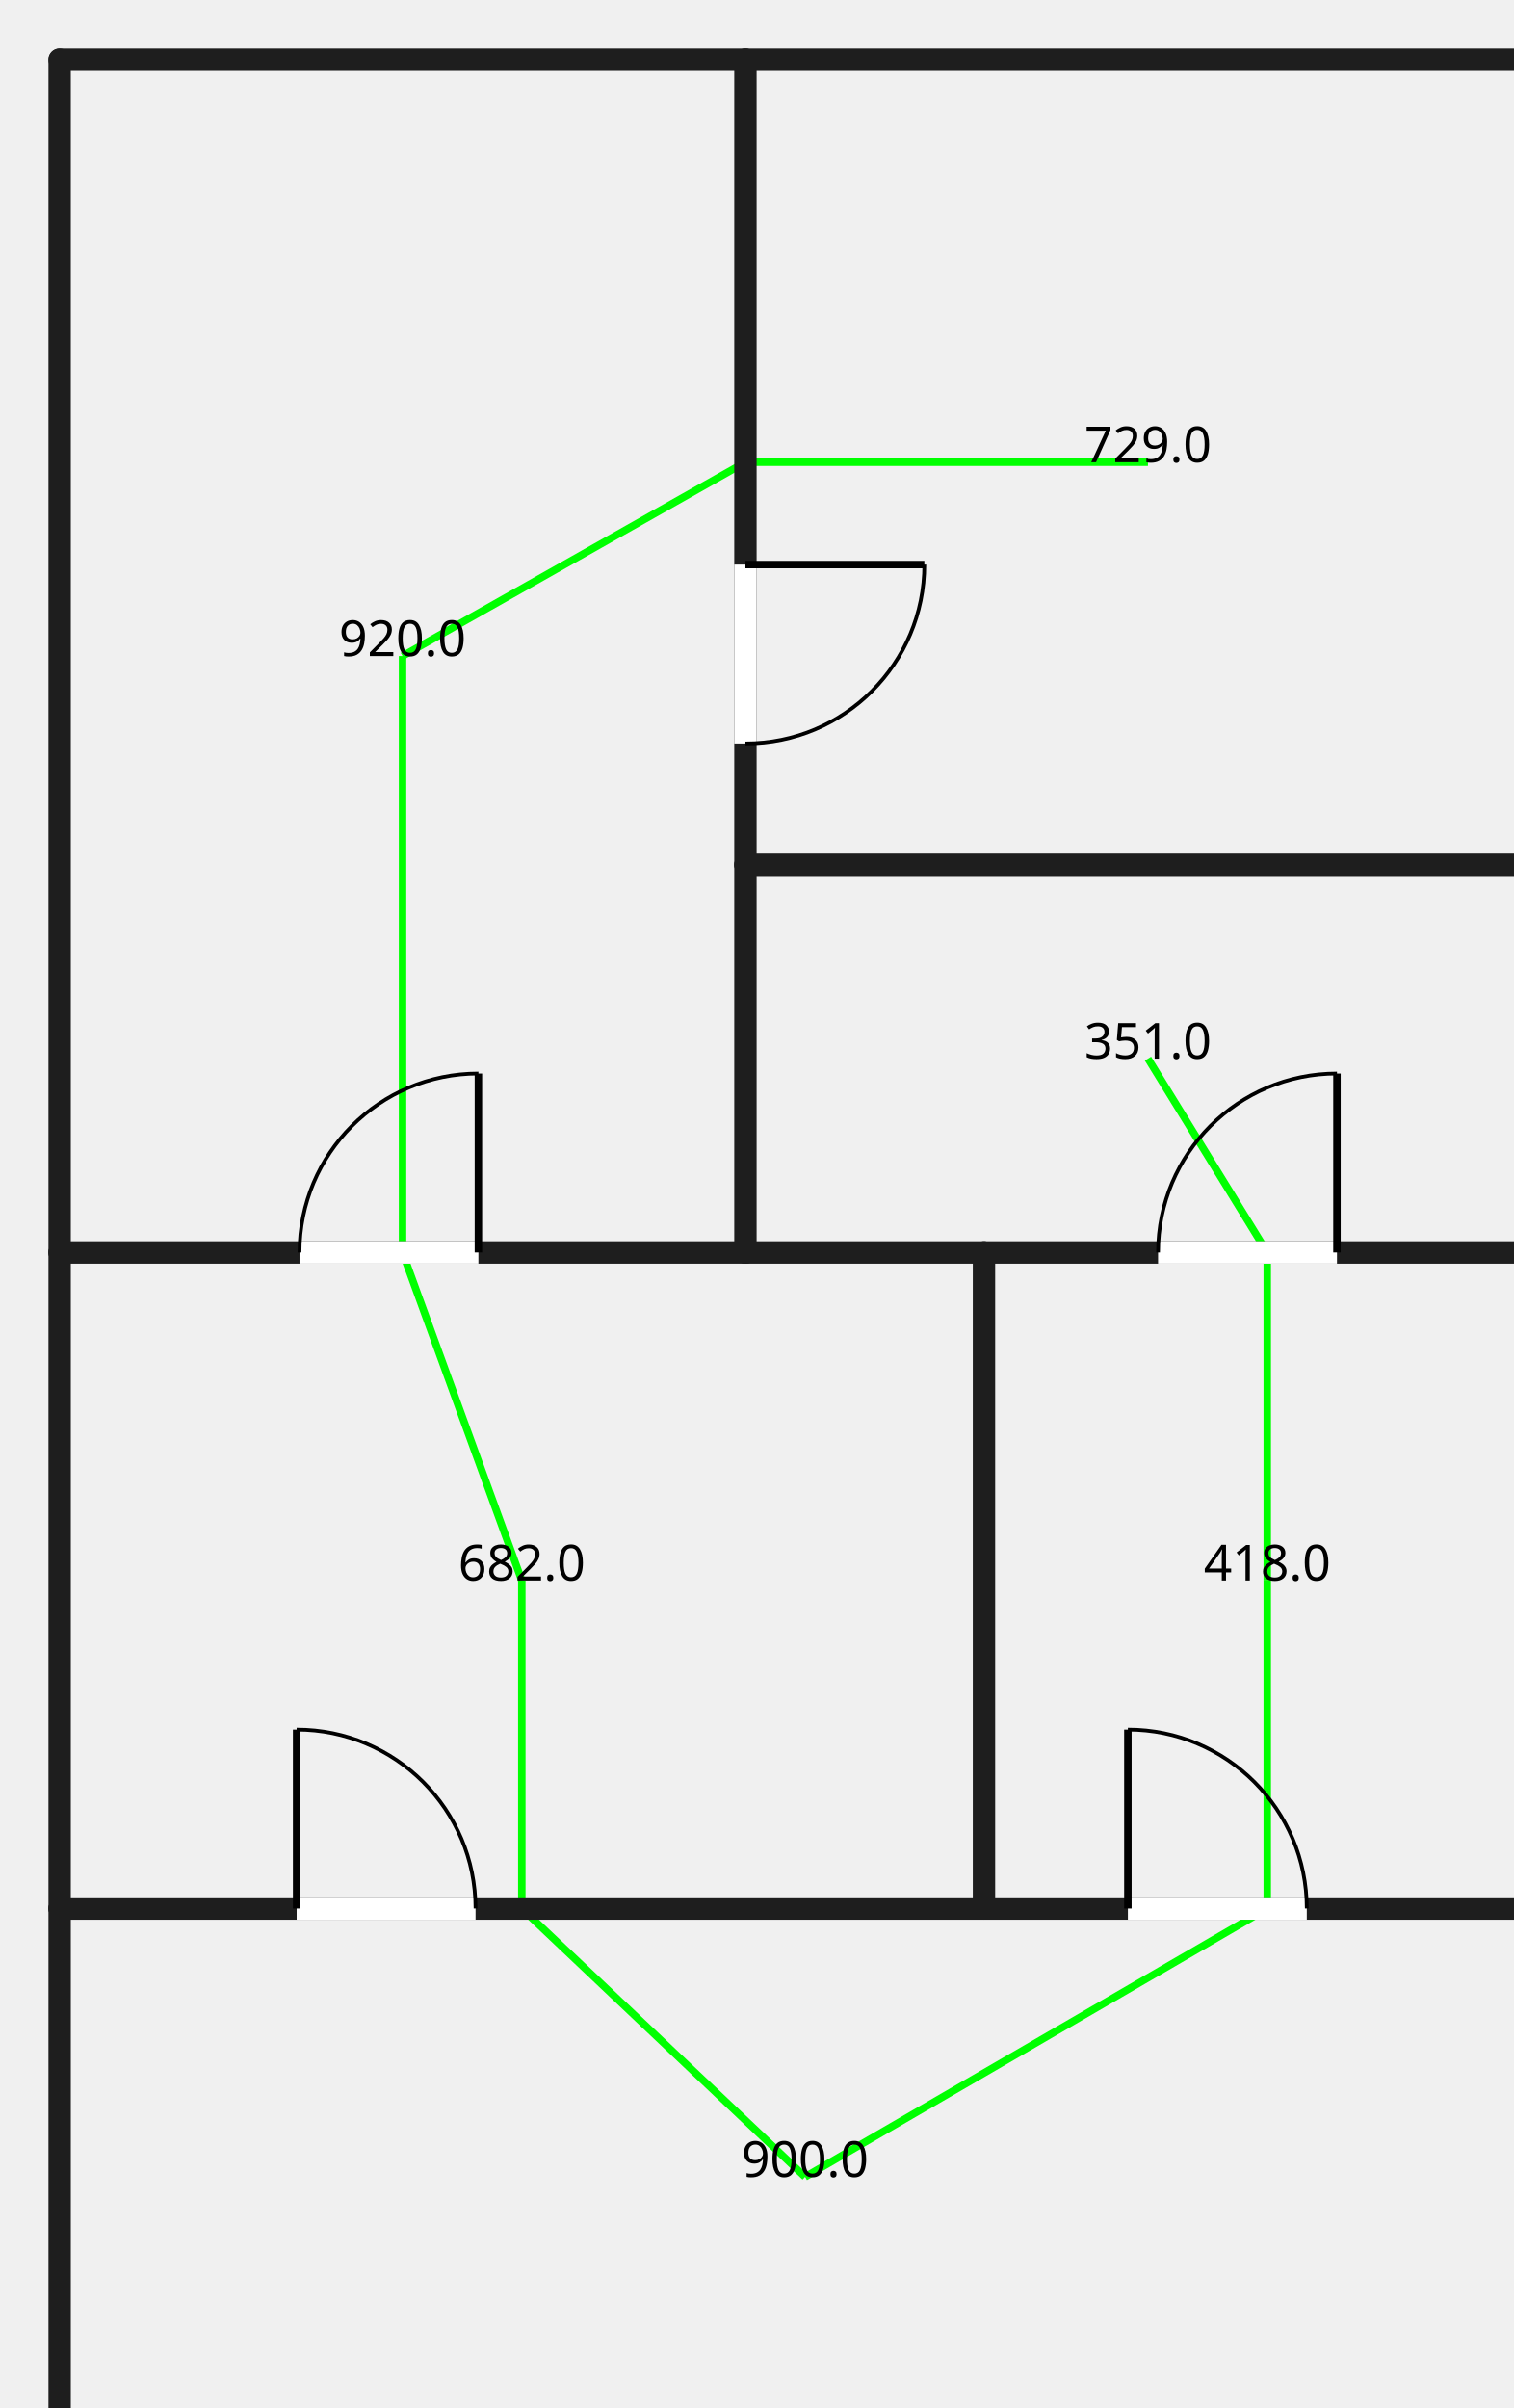
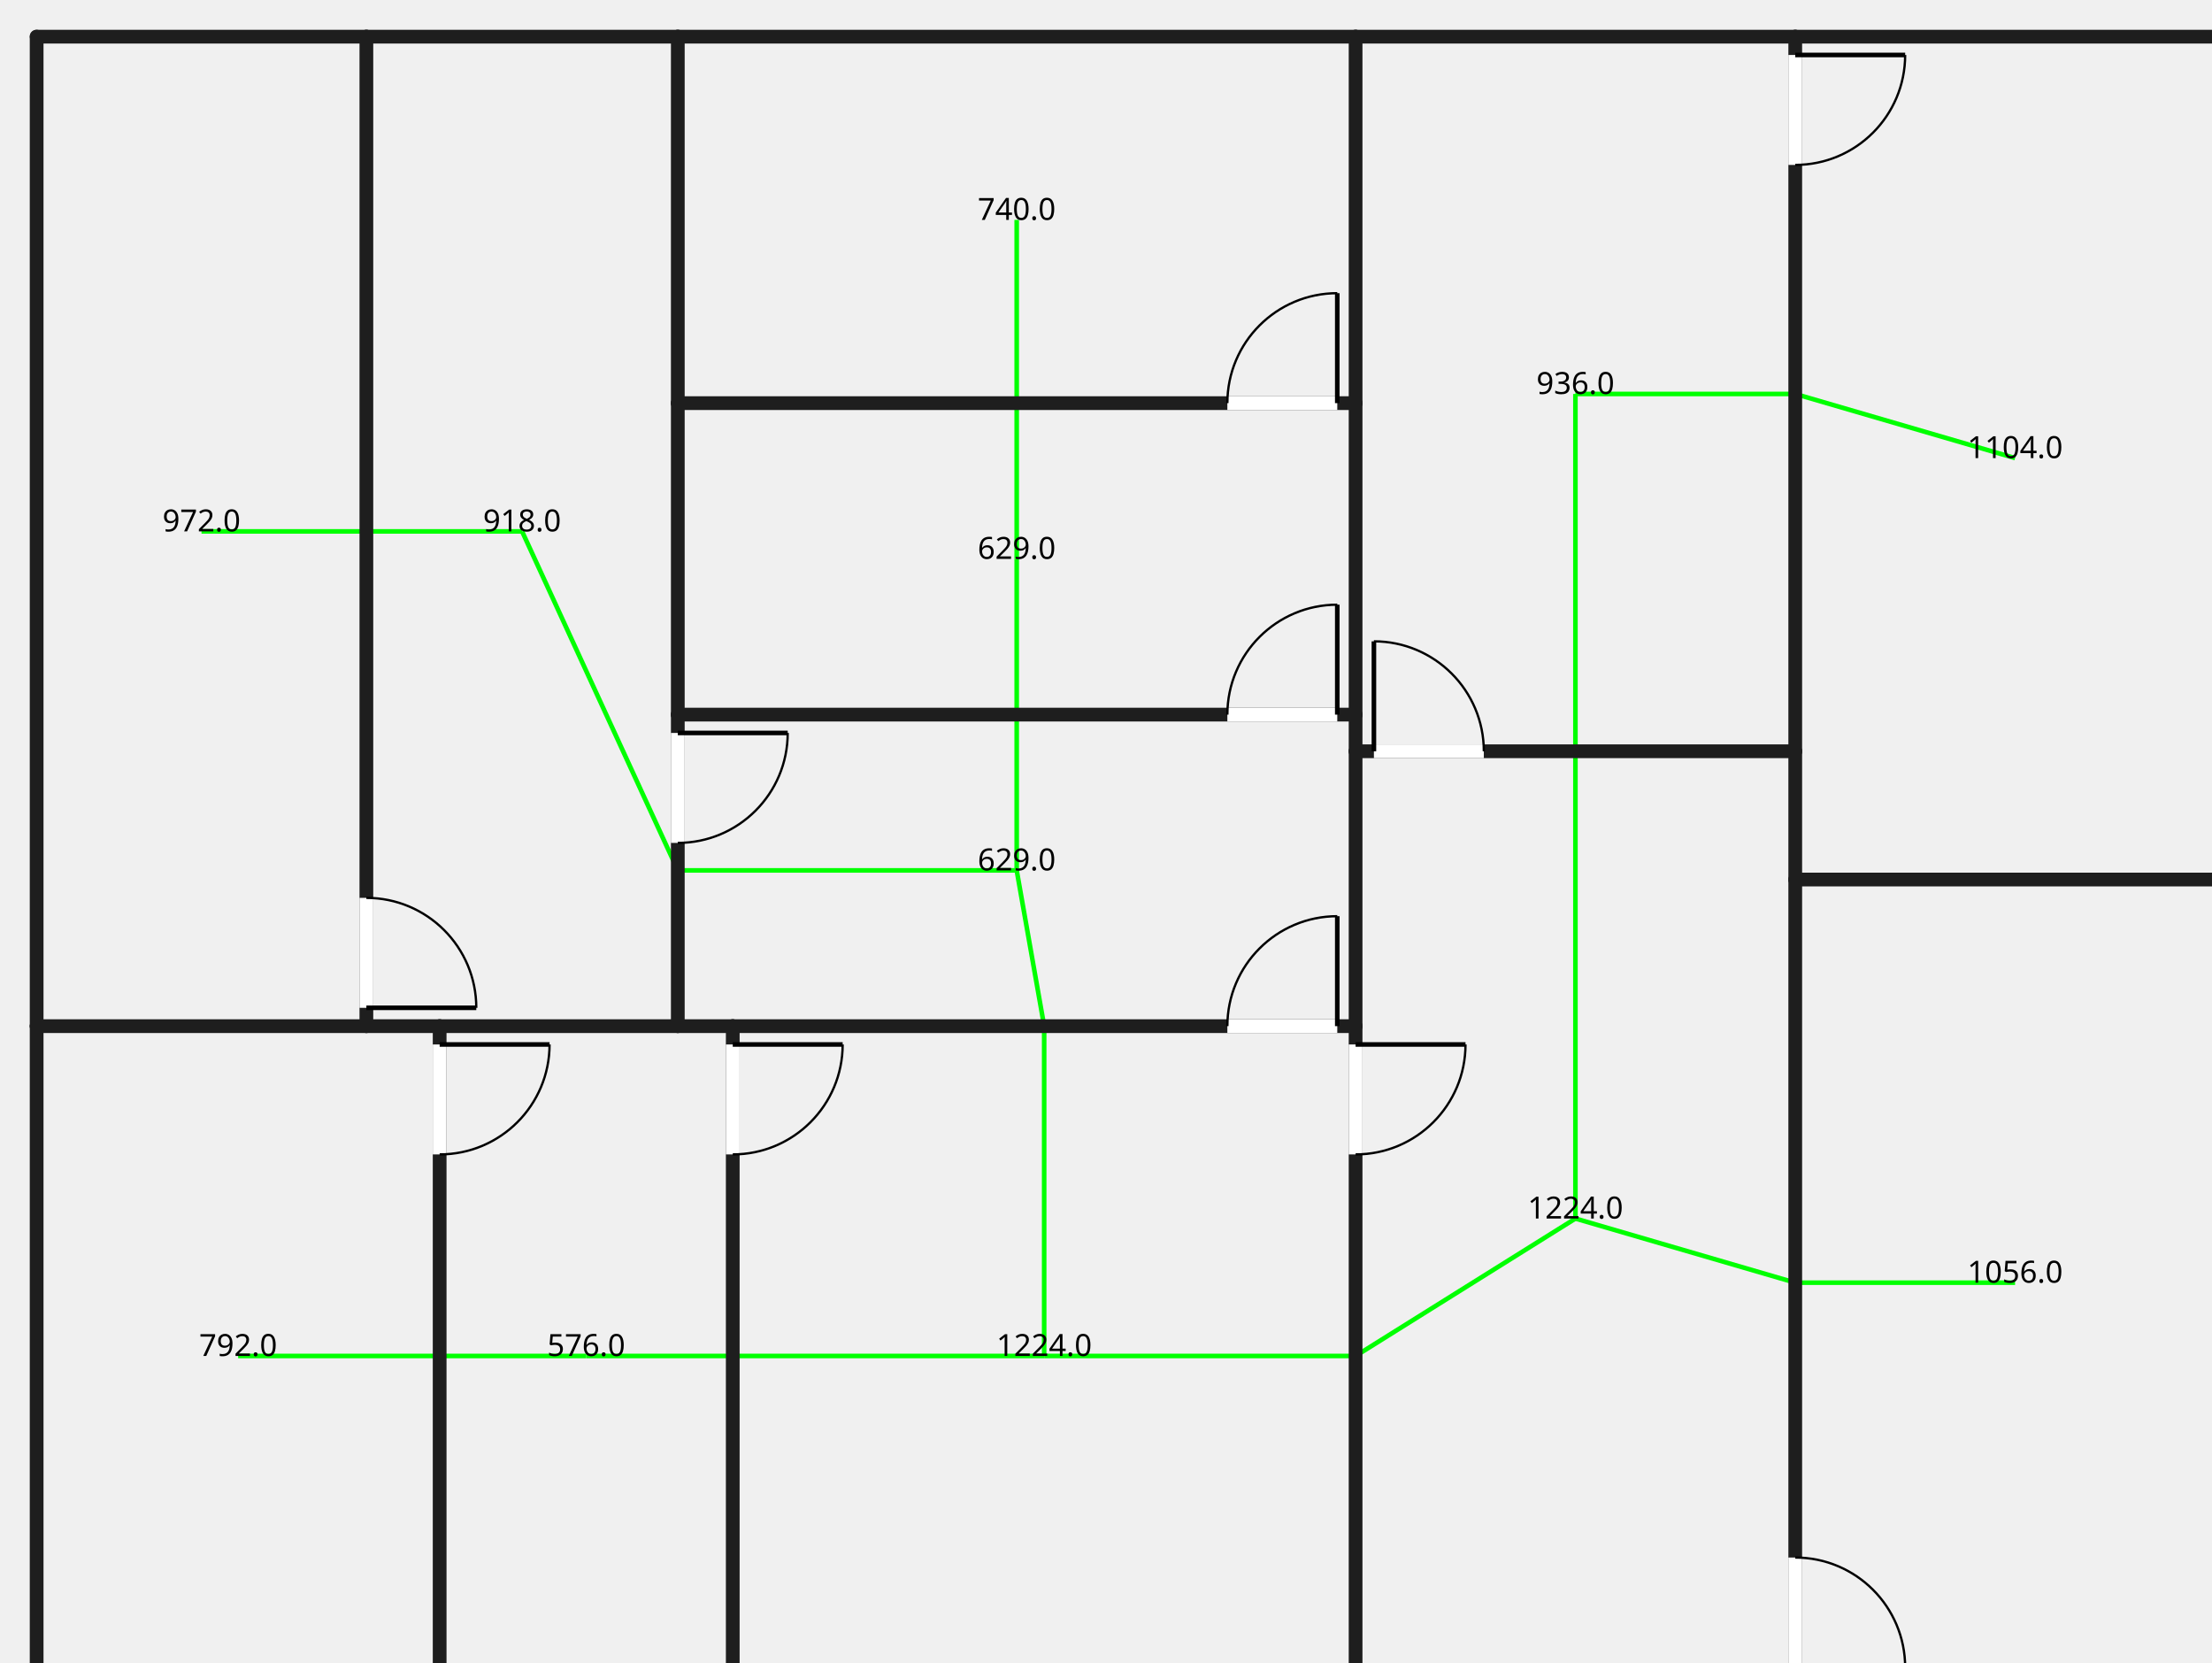
<svg xmlns="http://www.w3.org/2000/svg" baseProfile="full" height="100%" version="1.1" width="100%">
  <defs />
  <g transform="translate(32,32)">
-     <line stroke="rgb(0,255,0)" stroke-width="4" x1="400.0" x2="248.0" y1="1136.0" y2="992.0" />
-     <line stroke="rgb(0,255,0)" stroke-width="4" x1="400.0" x2="648.0" y1="1136.0" y2="992.0" />
-     <line stroke="rgb(0,255,0)" stroke-width="4" x1="184.0" x2="368.0" y1="320.0" y2="216.0" />
-     <line stroke="rgb(0,255,0)" stroke-width="4" x1="184.0" x2="184.0" y1="320.0" y2="640.0" />
-     <line stroke="rgb(0,255,0)" stroke-width="4" x1="248.0" x2="184.0" y1="816.0" y2="640.0" />
-     <line stroke="rgb(0,255,0)" stroke-width="4" x1="248.0" x2="248.0" y1="816.0" y2="992.0" />
-     <line stroke="rgb(0,255,0)" stroke-width="4" x1="648.0" x2="648.0" y1="816.0" y2="640.0" />
-     <line stroke="rgb(0,255,0)" stroke-width="4" x1="648.0" x2="648.0" y1="816.0" y2="992.0" />
-     <line stroke="rgb(0,255,0)" stroke-width="4" x1="584.0" x2="648.0" y1="536.0" y2="640.0" />
-     <line stroke="rgb(0,255,0)" stroke-width="4" x1="584.0" x2="368.0" y1="216.0" y2="216.0" />
-     <line stroke="rgb(30,30,30)" stroke-linecap="round" stroke-width="12" x1="368.0" x2="368.0" y1="640.0" y2="432.0" />
-     <line stroke="rgb(30,30,30)" stroke-linecap="round" stroke-width="12" x1="368.0" x2="0.0" y1="640.0" y2="640.0" />
-     <line stroke="white" stroke-width="12" x1="224.715" x2="128.715" y1="640.0" y2="640.0" />
-     <line stroke="rgb(0,0,0)" stroke-width="4" x1="224.715" x2="224.715" y1="640.0" y2="544.0" />
-     <path d="M128.715 640.0 A 96 96 -1 0,1 224.715 544.0" fill="none" stroke="black" stroke-width="2" />
-     <line stroke="rgb(30,30,30)" stroke-linecap="round" stroke-width="12" x1="800.0" x2="496.0" y1="992.0" y2="992.0" />
-     <line stroke="white" stroke-width="12" x1="573.218" x2="669.218" y1="992" y2="992" />
-     <line stroke="rgb(0,0,0)" stroke-width="4" x1="573.218" x2="573.218" y1="992" y2="896" />
-     <path d="M669.218 992 A 96 96 -1 0,0 573.218 896" fill="none" stroke="black" stroke-width="2" />
-     <line stroke="rgb(30,30,30)" stroke-linecap="round" stroke-width="12" x1="800.0" x2="368.0" y1="432.0" y2="432.0" />
-     <line stroke="rgb(30,30,30)" stroke-linecap="round" stroke-width="12" x1="800.0" x2="800" y1="992.0" y2="1280" />
-     <line stroke="rgb(30,30,30)" stroke-linecap="round" stroke-width="12" x1="368.0" x2="800" y1="0.0" y2="0" />
-     <line stroke="rgb(30,30,30)" stroke-linecap="round" stroke-width="12" x1="0.0" x2="0" y1="640.0" y2="0" />
-     <line stroke="rgb(30,30,30)" stroke-linecap="round" stroke-width="12" x1="800" x2="0" y1="1280" y2="1280" />
-     <line stroke="rgb(30,30,30)" stroke-linecap="round" stroke-width="12" x1="496.0" x2="0.0" y1="992.0" y2="992.0" />
-     <line stroke="white" stroke-width="12" x1="127.178" x2="223.178" y1="992.0" y2="992.0" />
-     <line stroke="rgb(0,0,0)" stroke-width="4" x1="127.178" x2="127.178" y1="992.0" y2="896.0" />
-     <path d="M223.178 992.0 A 96 96 -1 0,0 127.178 896.0" fill="none" stroke="black" stroke-width="2" />
-     <line stroke="rgb(30,30,30)" stroke-linecap="round" stroke-width="12" x1="0" x2="368.0" y1="0" y2="0.0" />
-     <line stroke="rgb(30,30,30)" stroke-linecap="round" stroke-width="12" x1="800" x2="800.0" y1="0" y2="432.0" />
-     <line stroke="rgb(30,30,30)" stroke-linecap="round" stroke-width="12" x1="800.0" x2="800.0" y1="640.0" y2="992.0" />
-     <line stroke="rgb(30,30,30)" stroke-linecap="round" stroke-width="12" x1="496.0" x2="368.0" y1="640.0" y2="640.0" />
-     <line stroke="rgb(30,30,30)" stroke-linecap="round" stroke-width="12" x1="0.0" x2="0.0" y1="992.0" y2="640.0" />
-     <line stroke="rgb(30,30,30)" stroke-linecap="round" stroke-width="12" x1="800.0" x2="496.0" y1="640.0" y2="640.0" />
-     <line stroke="white" stroke-width="12" x1="685.407" x2="589.407" y1="640.0" y2="640.0" />
-     <line stroke="rgb(0,0,0)" stroke-width="4" x1="685.407" x2="685.407" y1="640.0" y2="544.0" />
-     <path d="M589.407 640.0 A 96 96 -1 0,1 685.407 544.0" fill="none" stroke="black" stroke-width="2" />
-     <line stroke="rgb(30,30,30)" stroke-linecap="round" stroke-width="12" x1="368.0" x2="368.0" y1="432.0" y2="0.0" />
-     <line stroke="white" stroke-width="12" x1="368" x2="368" y1="270.914" y2="366.914" />
-     <line stroke="rgb(0,0,0)" stroke-width="4" x1="368" x2="464" y1="270.914" y2="270.914" />
-     <path d="M368 366.914 A 96 96 -1 0,0 464 270.914" fill="none" stroke="black" stroke-width="2" />
-     <line stroke="rgb(30,30,30)" stroke-linecap="round" stroke-width="12" x1="0" x2="0.0" y1="1280" y2="992.0" />
-     <line stroke="rgb(30,30,30)" stroke-linecap="round" stroke-width="12" x1="496.0" x2="496.0" y1="992.0" y2="640.0" />
-     <line stroke="rgb(30,30,30)" stroke-linecap="round" stroke-width="12" x1="800.0" x2="800.0" y1="432.0" y2="640.0" />
-     <text style="font-family: sans-serif; font-size: 20pt" text-anchor="middle" x="400.0" y="1136.0">900.0</text>
-     <text style="font-family: sans-serif; font-size: 20pt" text-anchor="middle" x="184.0" y="320.0">920.0</text>
-     <text style="font-family: sans-serif; font-size: 20pt" text-anchor="middle" x="248.0" y="816.0">682.0</text>
-     <text style="font-family: sans-serif; font-size: 20pt" text-anchor="middle" x="648.0" y="816.0">418.0</text>
-     <text style="font-family: sans-serif; font-size: 20pt" text-anchor="middle" x="584.0" y="536.0">351.0</text>
-     <text style="font-family: sans-serif; font-size: 20pt" text-anchor="middle" x="584.0" y="216.0">729.0</text>
+     <line stroke="rgb(0,255,0)" stroke-width="4" x1="880.0" x2="880.0" y1="1152.0" y2="864.0" />
+     <line stroke="rgb(0,255,0)" stroke-width="4" x1="880.0" x2="1152.0" y1="1152.0" y2="1152.0" />
+     <line stroke="rgb(0,255,0)" stroke-width="4" x1="880.0" x2="608.0" y1="1152.0" y2="1152.0" />
+     <line stroke="rgb(0,255,0)" stroke-width="4" x1="1344.0" x2="1344.0" y1="1032.0" y2="624.0" />
+     <line stroke="rgb(0,255,0)" stroke-width="4" x1="1344.0" x2="1536.0" y1="1032.0" y2="1088.0" />
+     <line stroke="rgb(0,255,0)" stroke-width="4" x1="1344.0" x2="1152.0" y1="1032.0" y2="1152.0" />
+     <line stroke="rgb(0,255,0)" stroke-width="4" x1="1344.0" x2="1536.0" y1="312.0" y2="312.0" />
+     <line stroke="rgb(0,255,0)" stroke-width="4" x1="1344.0" x2="1344.0" y1="312.0" y2="624.0" />
+     <line stroke="rgb(0,255,0)" stroke-width="4" x1="1728.0" x2="1536.0" y1="1088.0" y2="1088.0" />
+     <line stroke="rgb(0,255,0)" stroke-width="4" x1="1728.0" x2="1536.0" y1="368.0" y2="312.0" />
+     <line stroke="rgb(0,255,0)" stroke-width="4" x1="856.0" x2="856.0" y1="160.0" y2="320.0" />
+     <line stroke="rgb(0,255,0)" stroke-width="4" x1="144.0" x2="288.0" y1="432.0" y2="432.0" />
+     <line stroke="rgb(0,255,0)" stroke-width="4" x1="424.0" x2="560.0" y1="432.0" y2="728.0" />
+     <line stroke="rgb(0,255,0)" stroke-width="4" x1="424.0" x2="288.0" y1="432.0" y2="432.0" />
+     <line stroke="rgb(0,255,0)" stroke-width="4" x1="176.0" x2="352.0" y1="1152.0" y2="1152.0" />
+     <line stroke="rgb(0,255,0)" stroke-width="4" x1="480.0" x2="608.0" y1="1152.0" y2="1152.0" />
+     <line stroke="rgb(0,255,0)" stroke-width="4" x1="480.0" x2="352.0" y1="1152.0" y2="1152.0" />
+     <line stroke="rgb(0,255,0)" stroke-width="4" x1="856.0" x2="856.0" y1="728.0" y2="592.0" />
+     <line stroke="rgb(0,255,0)" stroke-width="4" x1="856.0" x2="880.0" y1="728.0" y2="864.0" />
+     <line stroke="rgb(0,255,0)" stroke-width="4" x1="856.0" x2="560.0" y1="728.0" y2="728.0" />
+     <line stroke="rgb(0,255,0)" stroke-width="4" x1="856.0" x2="856.0" y1="456.0" y2="320.0" />
+     <line stroke="rgb(0,255,0)" stroke-width="4" x1="856.0" x2="856.0" y1="456.0" y2="592.0" />
+     <line stroke="rgb(30,30,30)" stroke-linecap="round" stroke-width="12" x1="0" x2="0.0" y1="1440" y2="864.0" />
+     <line stroke="rgb(30,30,30)" stroke-linecap="round" stroke-width="12" x1="288.0" x2="560.0" y1="0.0" y2="0.0" />
+     <line stroke="rgb(30,30,30)" stroke-linecap="round" stroke-width="12" x1="608.0" x2="352.0" y1="1440.0" y2="1440.0" />
+     <line stroke="rgb(30,30,30)" stroke-linecap="round" stroke-width="12" x1="1920.0" x2="1920" y1="736.0" y2="1440" />
+     <line stroke="rgb(30,30,30)" stroke-linecap="round" stroke-width="12" x1="608.0" x2="608.0" y1="1440.0" y2="864.0" />
+     <line stroke="white" stroke-width="12" x1="608.0" x2="608.0" y1="880.0" y2="976.0" />
+     <line stroke="rgb(0,0,0)" stroke-width="4" x1="608.0" x2="704.0" y1="880.0" y2="880.0" />
+     <path d="M608.0 976.0 A 96 96 -1 0,0 704.0 880.0" fill="none" stroke="black" stroke-width="2" />
+     <line stroke="rgb(30,30,30)" stroke-linecap="round" stroke-width="12" x1="1536.0" x2="1920" y1="0.0" y2="0" />
+     <line stroke="rgb(30,30,30)" stroke-linecap="round" stroke-width="12" x1="560.0" x2="352.0" y1="864.0" y2="864.0" />
+     <line stroke="rgb(30,30,30)" stroke-linecap="round" stroke-width="12" x1="1536.0" x2="1536.0" y1="736.0" y2="624.0" />
+     <line stroke="rgb(30,30,30)" stroke-linecap="round" stroke-width="12" x1="608.0" x2="560.0" y1="864.0" y2="864.0" />
+     <line stroke="rgb(30,30,30)" stroke-linecap="round" stroke-width="12" x1="1152.0" x2="608.0" y1="864.0" y2="864.0" />
+     <line stroke="white" stroke-width="12" x1="1136.0" x2="1040.0" y1="864.0" y2="864.0" />
+     <line stroke="rgb(0,0,0)" stroke-width="4" x1="1136.0" x2="1136.0" y1="864.0" y2="768.0" />
+     <path d="M1040.0 864.0 A 96 96 -1 0,1 1136.0 768.0" fill="none" stroke="black" stroke-width="2" />
+     <line stroke="rgb(30,30,30)" stroke-linecap="round" stroke-width="12" x1="560.0" x2="560.0" y1="864.0" y2="592.0" />
+     <line stroke="white" stroke-width="12" x1="560.0" x2="560.0" y1="608.0" y2="704.0" />
+     <line stroke="rgb(0,0,0)" stroke-width="4" x1="560.0" x2="656.0" y1="608.0" y2="608.0" />
+     <path d="M560.0 704.0 A 96 96 -1 0,0 656.0 608.0" fill="none" stroke="black" stroke-width="2" />
+     <line stroke="rgb(30,30,30)" stroke-linecap="round" stroke-width="12" x1="352.0" x2="288.0" y1="864.0" y2="864.0" />
+     <line stroke="rgb(30,30,30)" stroke-linecap="round" stroke-width="12" x1="1152.0" x2="1152.0" y1="624.0" y2="592.0" />
+     <line stroke="rgb(30,30,30)" stroke-linecap="round" stroke-width="12" x1="1920.0" x2="1536.0" y1="736.0" y2="736.0" />
+     <line stroke="rgb(30,30,30)" stroke-linecap="round" stroke-width="12" x1="560.0" x2="560.0" y1="592.0" y2="320.0" />
+     <line stroke="rgb(30,30,30)" stroke-linecap="round" stroke-width="12" x1="1536.0" x2="1152.0" y1="624.0" y2="624.0" />
+     <line stroke="white" stroke-width="12" x1="1168.0" x2="1264.0" y1="624.0" y2="624.0" />
+     <line stroke="rgb(0,0,0)" stroke-width="4" x1="1168.0" x2="1168.0" y1="624.0" y2="528.0" />
+     <path d="M1264.0 624.0 A 96 96 -1 0,0 1168.0 528.0" fill="none" stroke="black" stroke-width="2" />
+     <line stroke="rgb(30,30,30)" stroke-linecap="round" stroke-width="12" x1="0" x2="288.0" y1="0" y2="0.0" />
+     <line stroke="rgb(30,30,30)" stroke-linecap="round" stroke-width="12" x1="1536.0" x2="1536.0" y1="1440.0" y2="736.0" />
+     <line stroke="white" stroke-width="12" x1="1536.0" x2="1536.0" y1="1424.0" y2="1328.0" />
+     <line stroke="rgb(0,0,0)" stroke-width="4" x1="1536.0" x2="1632.0" y1="1424.0" y2="1424.0" />
+     <path d="M1536.0 1328.0 A 96 96 -1 0,1 1632.0 1424.0" fill="none" stroke="black" stroke-width="2" />
+     <line stroke="rgb(30,30,30)" stroke-linecap="round" stroke-width="12" x1="352.0" x2="352.0" y1="1440.0" y2="864.0" />
+     <line stroke="white" stroke-width="12" x1="352.0" x2="352.0" y1="880.0" y2="976.0" />
+     <line stroke="rgb(0,0,0)" stroke-width="4" x1="352.0" x2="448.0" y1="880.0" y2="880.0" />
+     <path d="M352.0 976.0 A 96 96 -1 0,0 448.0 880.0" fill="none" stroke="black" stroke-width="2" />
+     <line stroke="rgb(30,30,30)" stroke-linecap="round" stroke-width="12" x1="352.0" x2="0" y1="1440.0" y2="1440" />
+     <line stroke="rgb(30,30,30)" stroke-linecap="round" stroke-width="12" x1="288.0" x2="288.0" y1="864.0" y2="0.0" />
+     <line stroke="white" stroke-width="12" x1="288.0" x2="288.0" y1="848.0" y2="752.0" />
+     <line stroke="rgb(0,0,0)" stroke-width="4" x1="288.0" x2="384.0" y1="848.0" y2="848.0" />
+     <path d="M288.0 752.0 A 96 96 -1 0,1 384.0 848.0" fill="none" stroke="black" stroke-width="2" />
+     <line stroke="rgb(30,30,30)" stroke-linecap="round" stroke-width="12" x1="0.0" x2="0" y1="864.0" y2="0" />
+     <line stroke="rgb(30,30,30)" stroke-linecap="round" stroke-width="12" x1="1152.0" x2="1152.0" y1="1440.0" y2="864.0" />
+     <line stroke="white" stroke-width="12" x1="1152.0" x2="1152.0" y1="880.0" y2="976.0" />
+     <line stroke="rgb(0,0,0)" stroke-width="4" x1="1152.0" x2="1248.0" y1="880.0" y2="880.0" />
+     <path d="M1152.0 976.0 A 96 96 -1 0,0 1248.0 880.0" fill="none" stroke="black" stroke-width="2" />
+     <line stroke="rgb(30,30,30)" stroke-linecap="round" stroke-width="12" x1="1152.0" x2="560.0" y1="592.0" y2="592.0" />
+     <line stroke="white" stroke-width="12" x1="1136.0" x2="1040.0" y1="592.0" y2="592.0" />
+     <line stroke="rgb(0,0,0)" stroke-width="4" x1="1136.0" x2="1136.0" y1="592.0" y2="496.0" />
+     <path d="M1040.0 592.0 A 96 96 -1 0,1 1136.0 496.0" fill="none" stroke="black" stroke-width="2" />
+     <line stroke="rgb(30,30,30)" stroke-linecap="round" stroke-width="12" x1="1920" x2="1920.0" y1="0" y2="736.0" />
+     <line stroke="rgb(30,30,30)" stroke-linecap="round" stroke-width="12" x1="560.0" x2="560.0" y1="320.0" y2="0.0" />
+     <line stroke="rgb(30,30,30)" stroke-linecap="round" stroke-width="12" x1="1536.0" x2="1152.0" y1="1440.0" y2="1440.0" />
+     <line stroke="rgb(30,30,30)" stroke-linecap="round" stroke-width="12" x1="1920" x2="1536.0" y1="1440" y2="1440.0" />
+     <line stroke="rgb(30,30,30)" stroke-linecap="round" stroke-width="12" x1="288.0" x2="0.0" y1="864.0" y2="864.0" />
+     <line stroke="rgb(30,30,30)" stroke-linecap="round" stroke-width="12" x1="1152.0" x2="560.0" y1="320.0" y2="320.0" />
+     <line stroke="white" stroke-width="12" x1="1136.0" x2="1040.0" y1="320.0" y2="320.0" />
+     <line stroke="rgb(0,0,0)" stroke-width="4" x1="1136.0" x2="1136.0" y1="320.0" y2="224.0" />
+     <path d="M1040.0 320.0 A 96 96 -1 0,1 1136.0 224.0" fill="none" stroke="black" stroke-width="2" />
+     <line stroke="rgb(30,30,30)" stroke-linecap="round" stroke-width="12" x1="1536.0" x2="1536.0" y1="624.0" y2="0.0" />
+     <line stroke="white" stroke-width="12" x1="1536.0" x2="1536.0" y1="16.0" y2="112.0" />
+     <line stroke="rgb(0,0,0)" stroke-width="4" x1="1536.0" x2="1632.0" y1="16.0" y2="16.0" />
+     <path d="M1536.0 112.0 A 96 96 -1 0,0 1632.0 16.0" fill="none" stroke="black" stroke-width="2" />
+     <line stroke="rgb(30,30,30)" stroke-linecap="round" stroke-width="12" x1="1152.0" x2="1152.0" y1="320.0" y2="0.0" />
+     <line stroke="rgb(30,30,30)" stroke-linecap="round" stroke-width="12" x1="560.0" x2="1152.0" y1="0.0" y2="0.0" />
+     <line stroke="rgb(30,30,30)" stroke-linecap="round" stroke-width="12" x1="1152.0" x2="1152.0" y1="864.0" y2="624.0" />
+     <line stroke="rgb(30,30,30)" stroke-linecap="round" stroke-width="12" x1="1152.0" x2="1536.0" y1="0.0" y2="0.0" />
+     <line stroke="rgb(30,30,30)" stroke-linecap="round" stroke-width="12" x1="1152.0" x2="1152.0" y1="592.0" y2="320.0" />
+     <line stroke="rgb(30,30,30)" stroke-linecap="round" stroke-width="12" x1="1152.0" x2="608.0" y1="1440.0" y2="1440.0" />
+     <text style="font-family: sans-serif; font-size: 20pt" text-anchor="middle" x="880.0" y="1152.0">1224.0</text>
+     <text style="font-family: sans-serif; font-size: 20pt" text-anchor="middle" x="1344.0" y="1032.0">1224.0</text>
+     <text style="font-family: sans-serif; font-size: 20pt" text-anchor="middle" x="1344.0" y="312.0">936.0</text>
+     <text style="font-family: sans-serif; font-size: 20pt" text-anchor="middle" x="1728.0" y="1088.0">1056.0</text>
+     <text style="font-family: sans-serif; font-size: 20pt" text-anchor="middle" x="1728.0" y="368.0">1104.0</text>
+     <text style="font-family: sans-serif; font-size: 20pt" text-anchor="middle" x="856.0" y="160.0">740.0</text>
+     <text style="font-family: sans-serif; font-size: 20pt" text-anchor="middle" x="144.0" y="432.0">972.0</text>
+     <text style="font-family: sans-serif; font-size: 20pt" text-anchor="middle" x="424.0" y="432.0">918.0</text>
+     <text style="font-family: sans-serif; font-size: 20pt" text-anchor="middle" x="176.0" y="1152.0">792.0</text>
+     <text style="font-family: sans-serif; font-size: 20pt" text-anchor="middle" x="480.0" y="1152.0">576.0</text>
+     <text style="font-family: sans-serif; font-size: 20pt" text-anchor="middle" x="856.0" y="728.0">629.0</text>
+     <text style="font-family: sans-serif; font-size: 20pt" text-anchor="middle" x="856.0" y="456.0">629.0</text>
  </g>
</svg>
